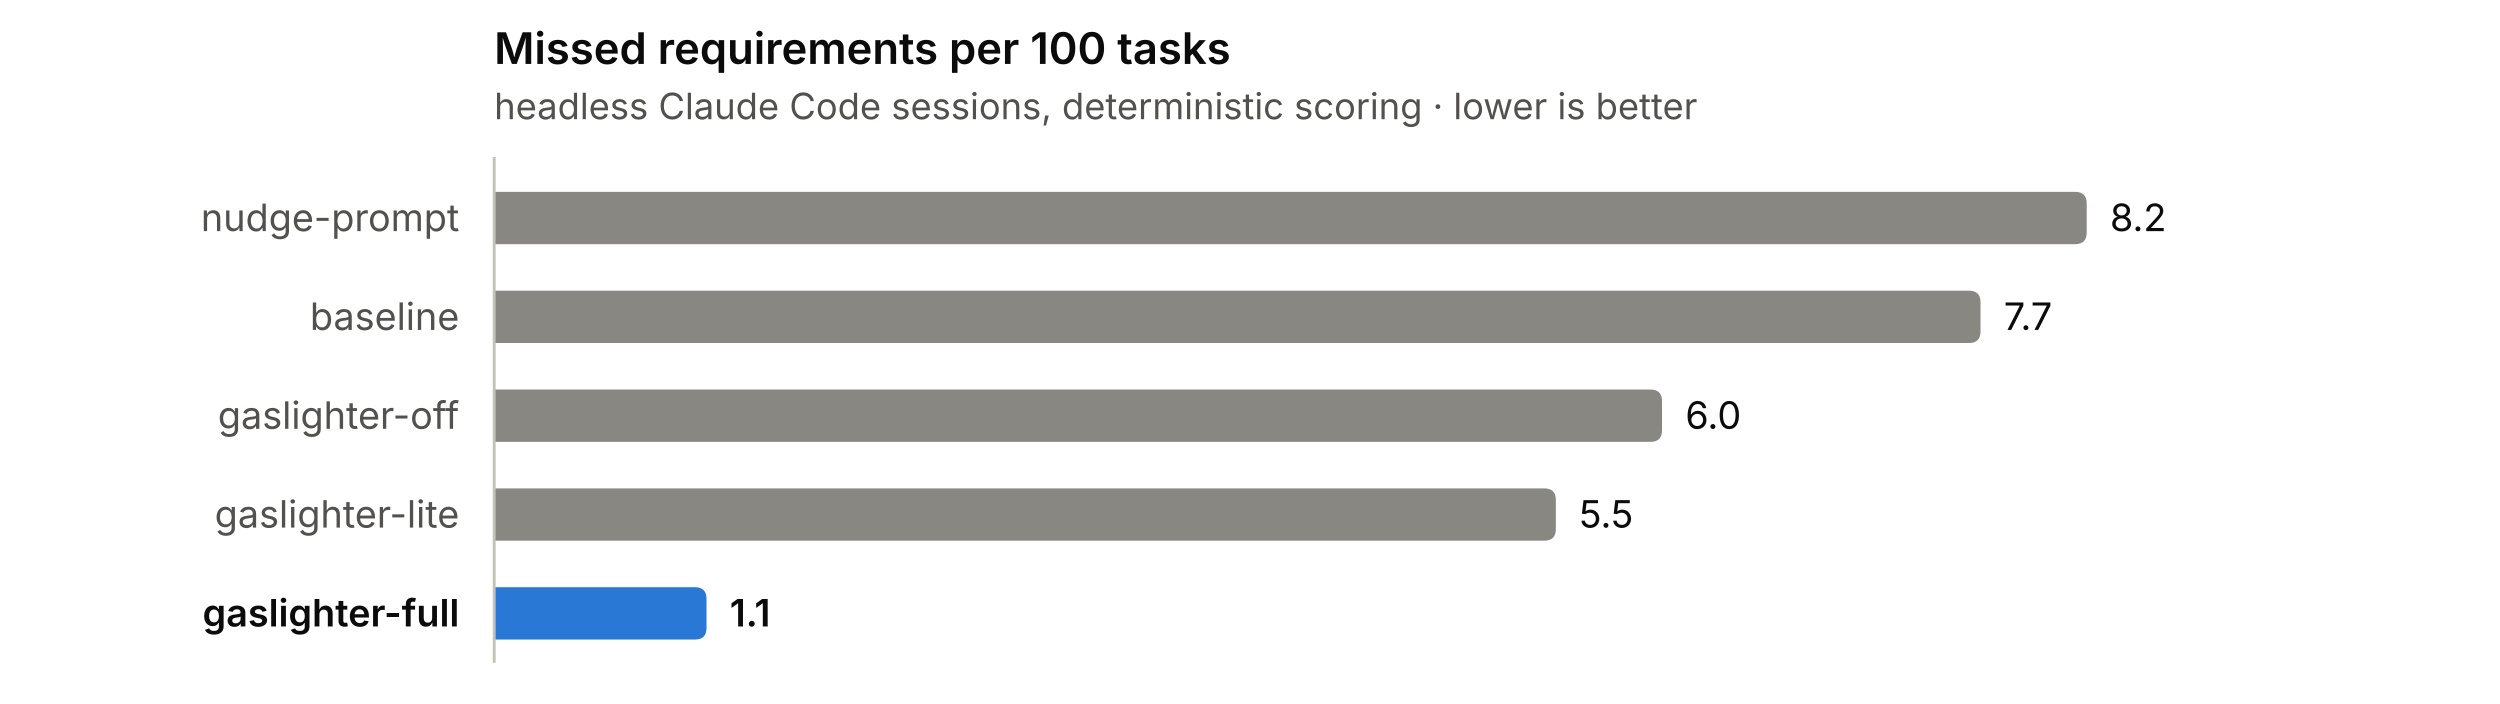
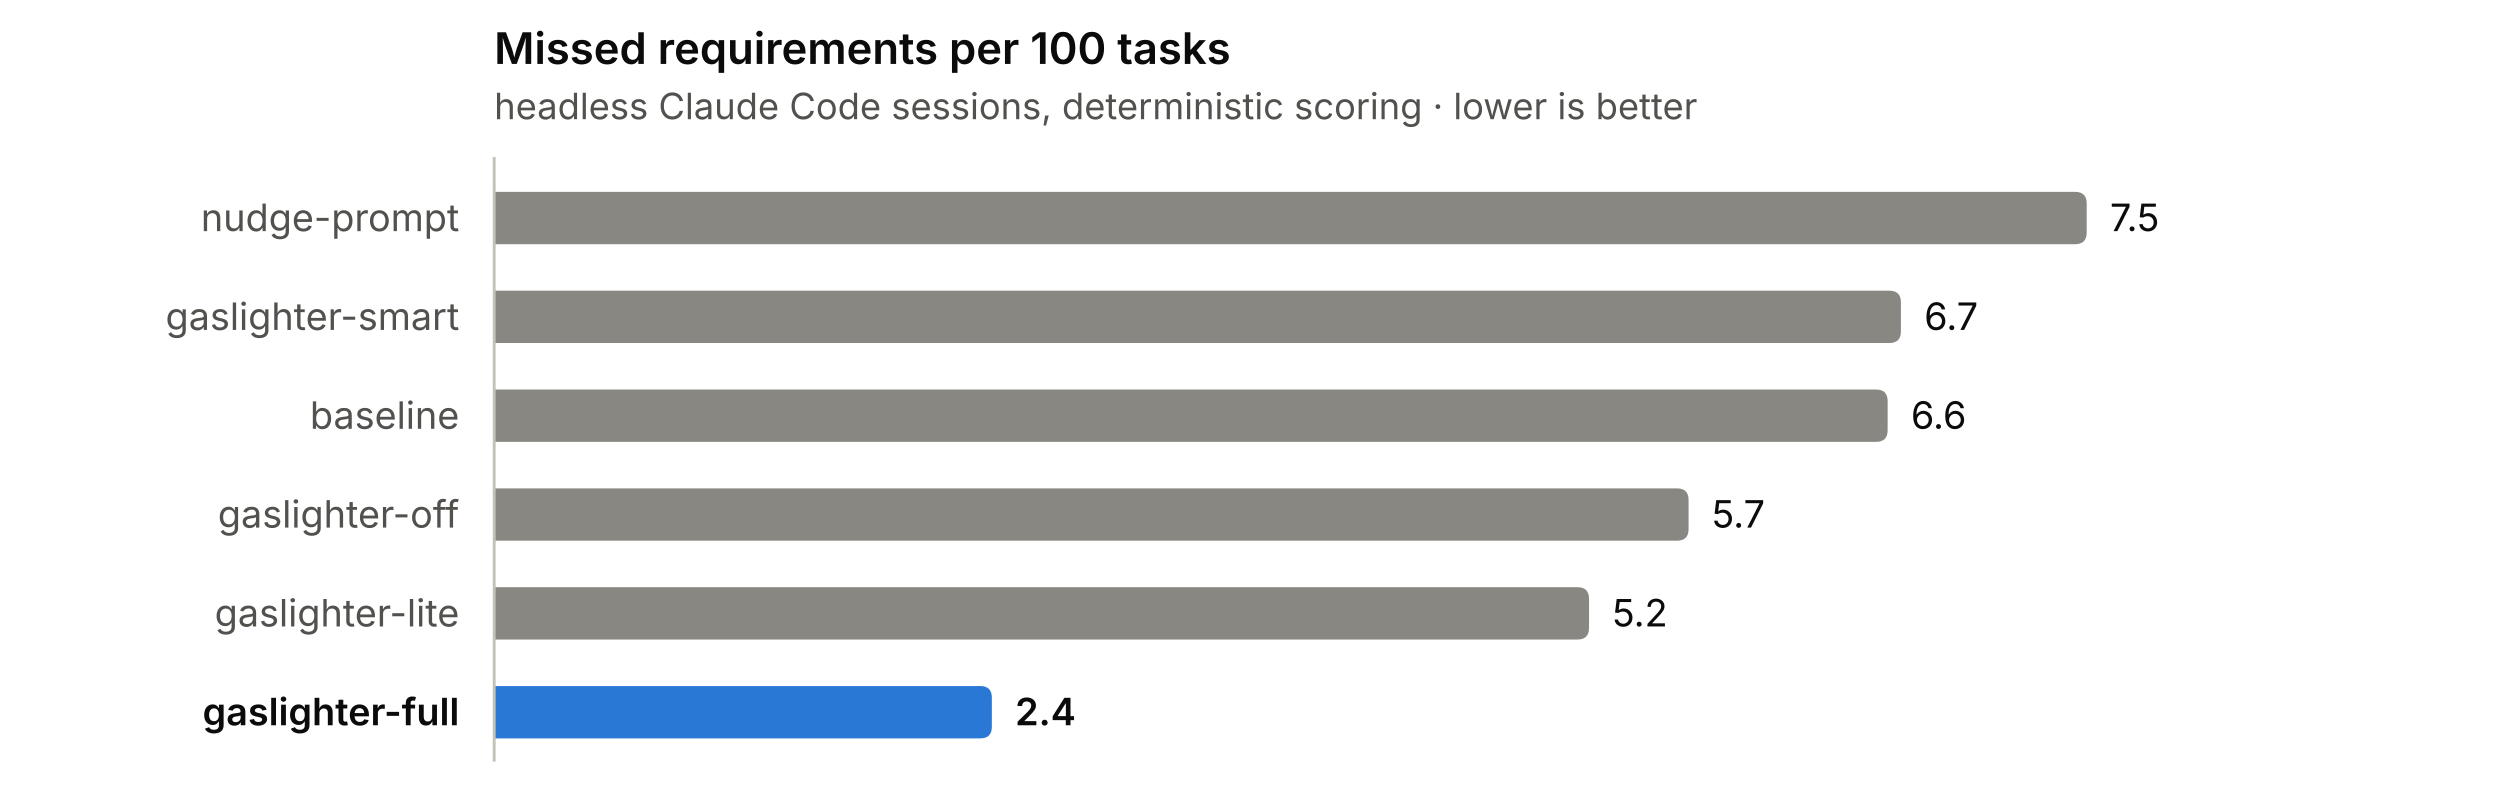
- <svg xmlns="http://www.w3.org/2000/svg" width="860" height="242" viewBox="0 0 860 242" role="img" aria-label="Missed requirements per 100 tasks by arm; gaslighter-full is lowest at 1.1">
+ <svg xmlns="http://www.w3.org/2000/svg" width="860" height="276" viewBox="0 0 860 276" role="img" aria-label="Missed requirements per 100 tasks by arm; gaslighter-full is lowest at 2.4">
  <text x="170" y="22" font-family="system-ui, -apple-system, &quot;Segoe UI&quot;, sans-serif" font-size="15" font-weight="600" fill="#0b0b0b">Missed requirements per 100 tasks</text>
  <text x="170" y="41" font-family="system-ui, -apple-system, &quot;Segoe UI&quot;, sans-serif" font-size="12.5" fill="#52514e">headless Claude Code sessions, deterministic scoring · lower is better</text>
  <text x="158" y="79.5" text-anchor="end" font-family="system-ui, -apple-system, &quot;Segoe UI&quot;, sans-serif" font-size="13" fill="#52514e">nudge-prompt</text>
  <path d="M170,66.0 H713.826 Q717.826,66.0 717.826,70.0 V80.0 Q717.826,84.0 713.826,84.0 H170 Z" fill="#898781" />
-   <text x="725.826" y="79.5" font-family="system-ui, -apple-system, &quot;Segoe UI&quot;, sans-serif" font-size="13" fill="#0b0b0b">8.2</text>
-   <text x="158" y="113.5" text-anchor="end" font-family="system-ui, -apple-system, &quot;Segoe UI&quot;, sans-serif" font-size="13" fill="#52514e">baseline</text>
-   <path d="M170,100.0 H677.304 Q681.304,100.0 681.304,104.0 V114.0 Q681.304,118.0 677.304,118.0 H170 Z" fill="#898781" />
-   <text x="689.304" y="113.5" font-family="system-ui, -apple-system, &quot;Segoe UI&quot;, sans-serif" font-size="13" fill="#0b0b0b">7.7</text>
-   <text x="158" y="147.5" text-anchor="end" font-family="system-ui, -apple-system, &quot;Segoe UI&quot;, sans-serif" font-size="13" fill="#52514e">gaslighter-off</text>
-   <path d="M170,134.0 H567.739 Q571.739,134.0 571.739,138.0 V148.0 Q571.739,152.0 567.739,152.0 H170 Z" fill="#898781" />
-   <text x="579.739" y="147.5" font-family="system-ui, -apple-system, &quot;Segoe UI&quot;, sans-serif" font-size="13" fill="#0b0b0b">6.0</text>
-   <text x="158" y="181.5" text-anchor="end" font-family="system-ui, -apple-system, &quot;Segoe UI&quot;, sans-serif" font-size="13" fill="#52514e">gaslighter-lite</text>
-   <path d="M170,168.0 H531.217 Q535.217,168.0 535.217,172.0 V182.0 Q535.217,186.0 531.217,186.0 H170 Z" fill="#898781" />
-   <text x="543.217" y="181.5" font-family="system-ui, -apple-system, &quot;Segoe UI&quot;, sans-serif" font-size="13" fill="#0b0b0b">5.5</text>
-   <text x="158" y="215.5" text-anchor="end" font-family="system-ui, -apple-system, &quot;Segoe UI&quot;, sans-serif" font-size="13" font-weight="600" fill="#0b0b0b">gaslighter-full</text>
-   <path d="M170,202.0 H239.043 Q243.043,202.0 243.043,206.0 V216.0 Q243.043,220.0 239.043,220.0 H170 Z" fill="#2a78d6" />
-   <text x="251.043" y="215.5" font-family="system-ui, -apple-system, &quot;Segoe UI&quot;, sans-serif" font-size="13" font-weight="600" fill="#0b0b0b">1.1</text>
-   <line x1="170" y1="54" x2="170" y2="228" stroke="#c3c2b7" stroke-width="1" />
+   <text x="725.826" y="79.5" font-family="system-ui, -apple-system, &quot;Segoe UI&quot;, sans-serif" font-size="13" fill="#0b0b0b">7.5</text>
+   <text x="158" y="113.5" text-anchor="end" font-family="system-ui, -apple-system, &quot;Segoe UI&quot;, sans-serif" font-size="13" fill="#52514e">gaslighter-smart</text>
+   <path d="M170,100.0 H649.913 Q653.913,100.0 653.913,104.0 V114.0 Q653.913,118.0 649.913,118.0 H170 Z" fill="#898781" />
+   <text x="661.913" y="113.5" font-family="system-ui, -apple-system, &quot;Segoe UI&quot;, sans-serif" font-size="13" fill="#0b0b0b">6.7</text>
+   <text x="158" y="147.5" text-anchor="end" font-family="system-ui, -apple-system, &quot;Segoe UI&quot;, sans-serif" font-size="13" fill="#52514e">baseline</text>
+   <path d="M170,134.0 H645.348 Q649.348,134.0 649.348,138.0 V148.0 Q649.348,152.0 645.348,152.0 H170 Z" fill="#898781" />
+   <text x="657.348" y="147.5" font-family="system-ui, -apple-system, &quot;Segoe UI&quot;, sans-serif" font-size="13" fill="#0b0b0b">6.6</text>
+   <text x="158" y="181.5" text-anchor="end" font-family="system-ui, -apple-system, &quot;Segoe UI&quot;, sans-serif" font-size="13" fill="#52514e">gaslighter-off</text>
+   <path d="M170,168.0 H576.87 Q580.87,168.0 580.87,172.0 V182.0 Q580.87,186.0 576.87,186.0 H170 Z" fill="#898781" />
+   <text x="588.87" y="181.5" font-family="system-ui, -apple-system, &quot;Segoe UI&quot;, sans-serif" font-size="13" fill="#0b0b0b">5.7</text>
+   <text x="158" y="215.5" text-anchor="end" font-family="system-ui, -apple-system, &quot;Segoe UI&quot;, sans-serif" font-size="13" fill="#52514e">gaslighter-lite</text>
+   <path d="M170,202.0 H542.63 Q546.63,202.0 546.63,206.0 V216.0 Q546.63,220.0 542.63,220.0 H170 Z" fill="#898781" />
+   <text x="554.63" y="215.5" font-family="system-ui, -apple-system, &quot;Segoe UI&quot;, sans-serif" font-size="13" fill="#0b0b0b">5.2</text>
+   <text x="158" y="249.5" text-anchor="end" font-family="system-ui, -apple-system, &quot;Segoe UI&quot;, sans-serif" font-size="13" font-weight="600" fill="#0b0b0b">gaslighter-full</text>
+   <path d="M170,236.0 H337.196 Q341.196,236.0 341.196,240.0 V250.0 Q341.196,254.0 337.196,254.0 H170 Z" fill="#2a78d6" />
+   <text x="349.196" y="249.5" font-family="system-ui, -apple-system, &quot;Segoe UI&quot;, sans-serif" font-size="13" font-weight="600" fill="#0b0b0b">2.4</text>
+   <line x1="170" y1="54" x2="170" y2="262" stroke="#c3c2b7" stroke-width="1" />
</svg>
